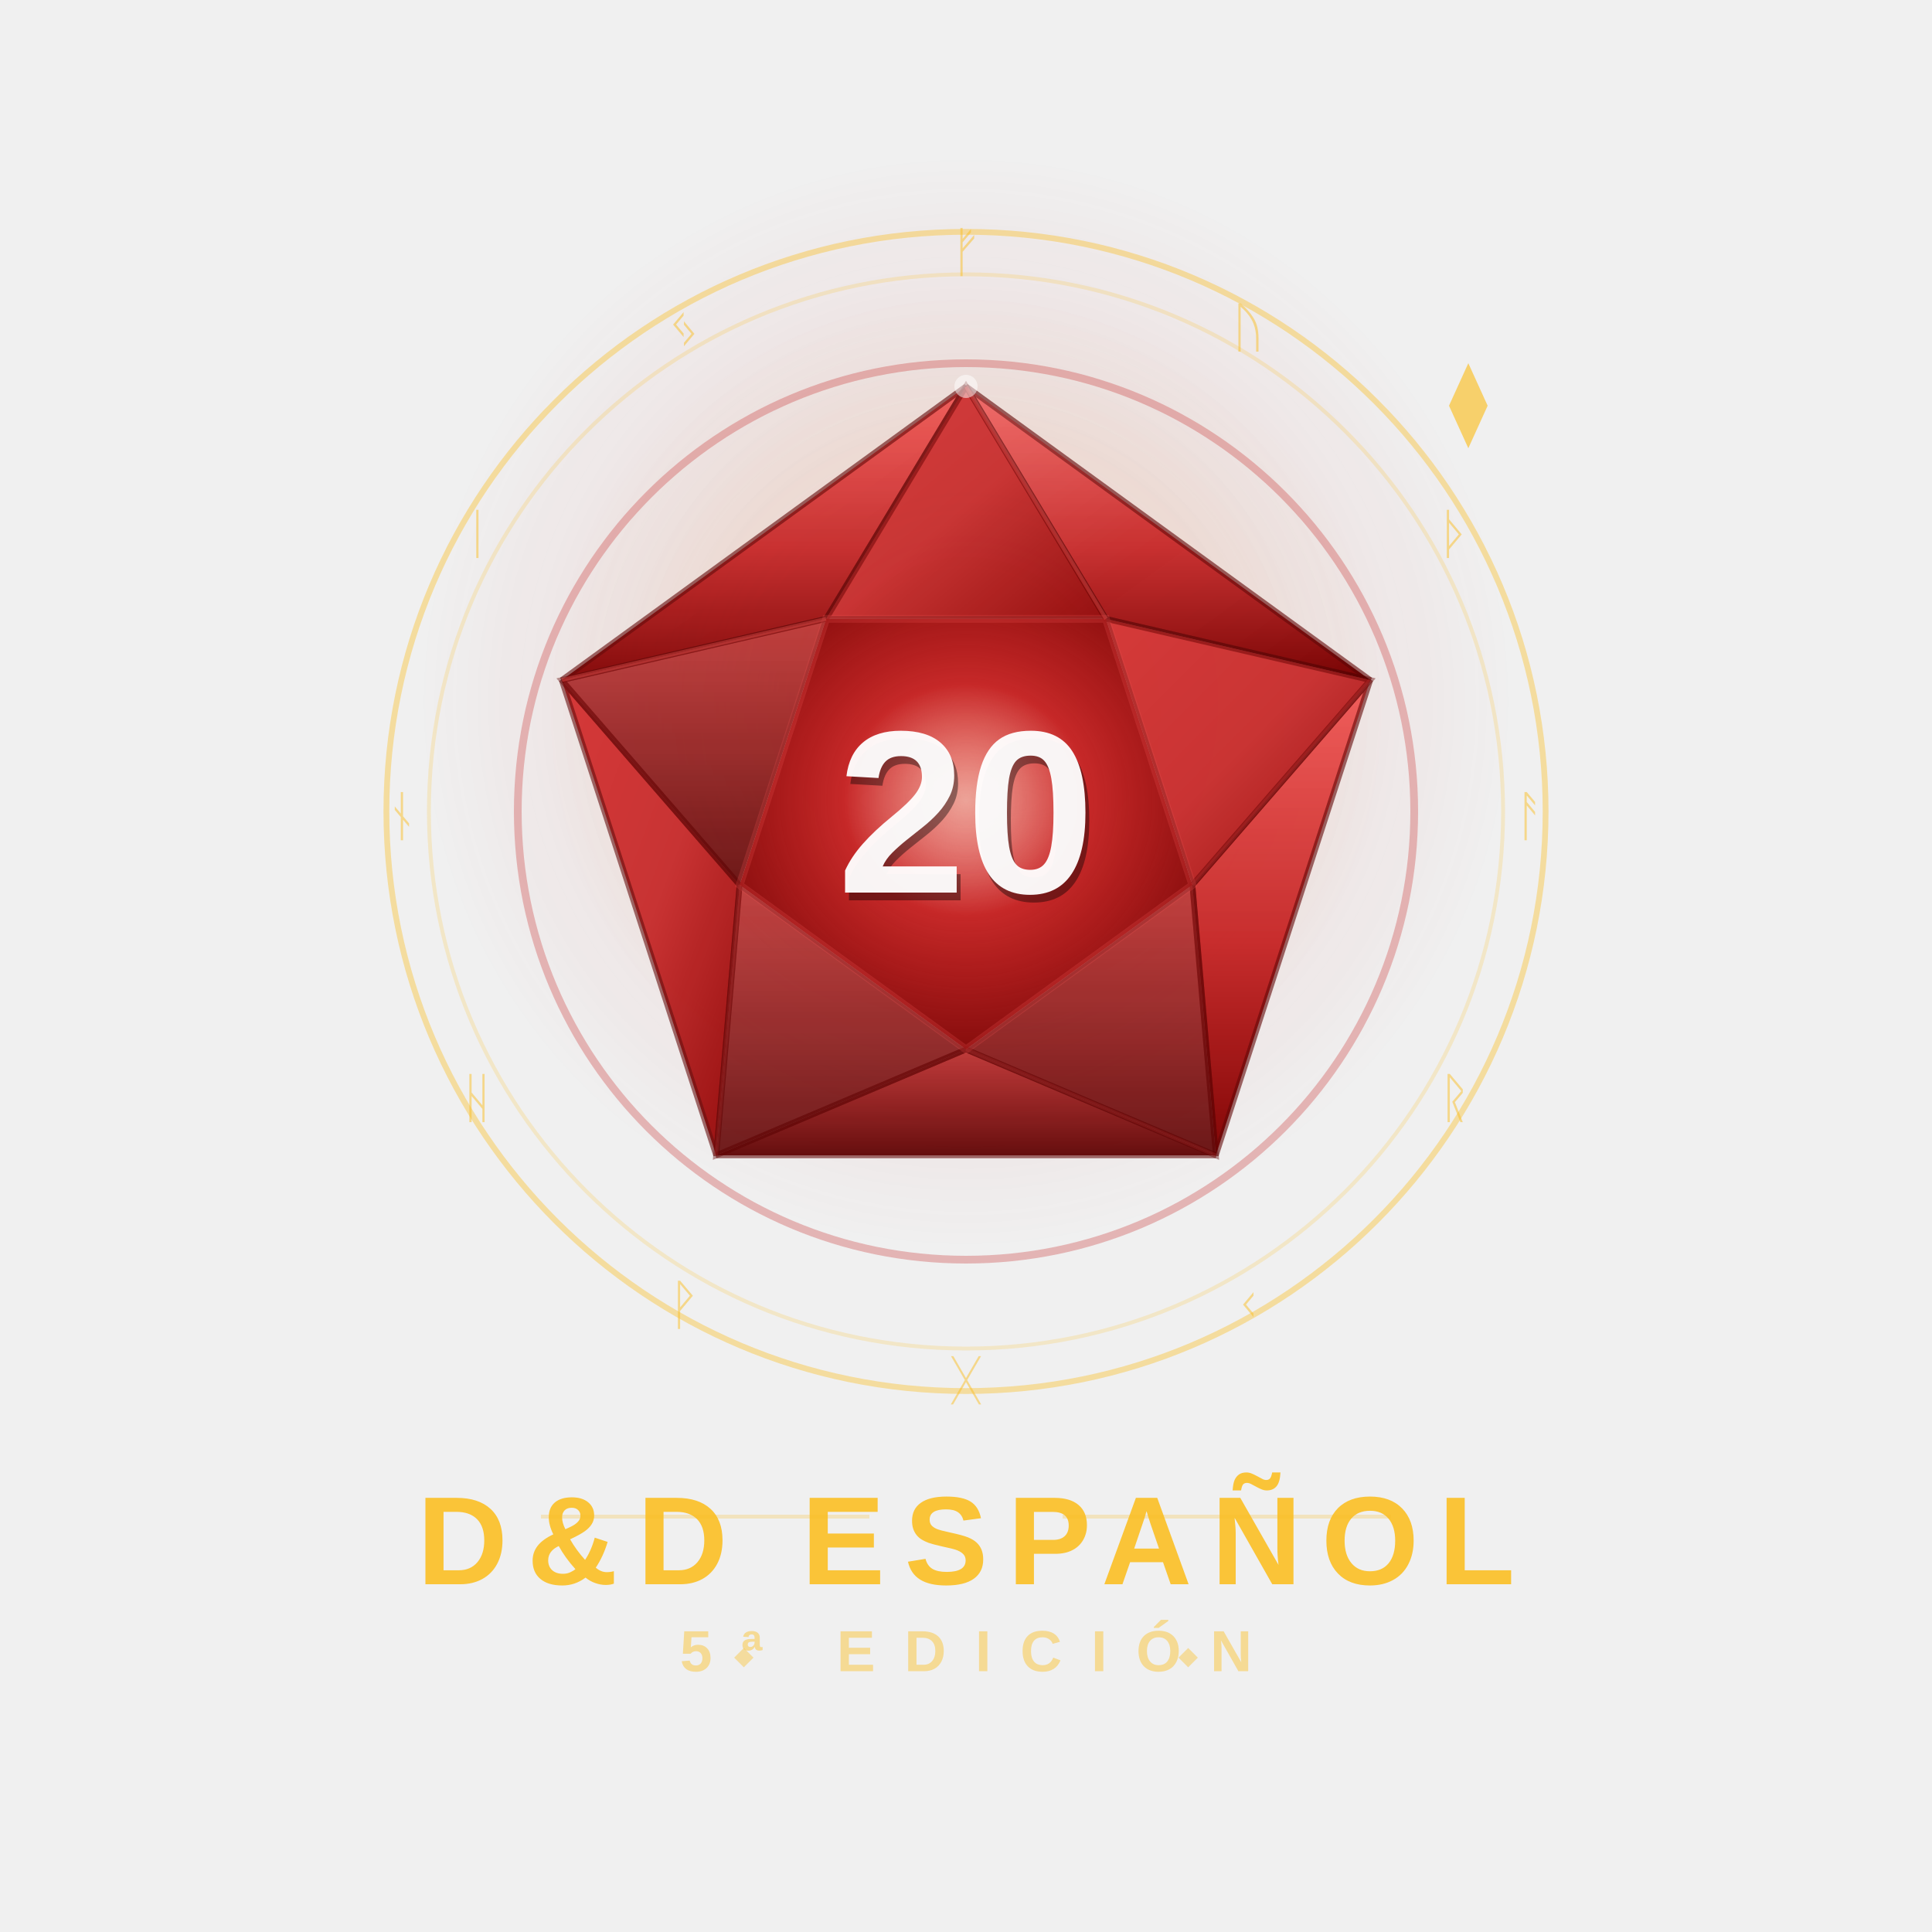
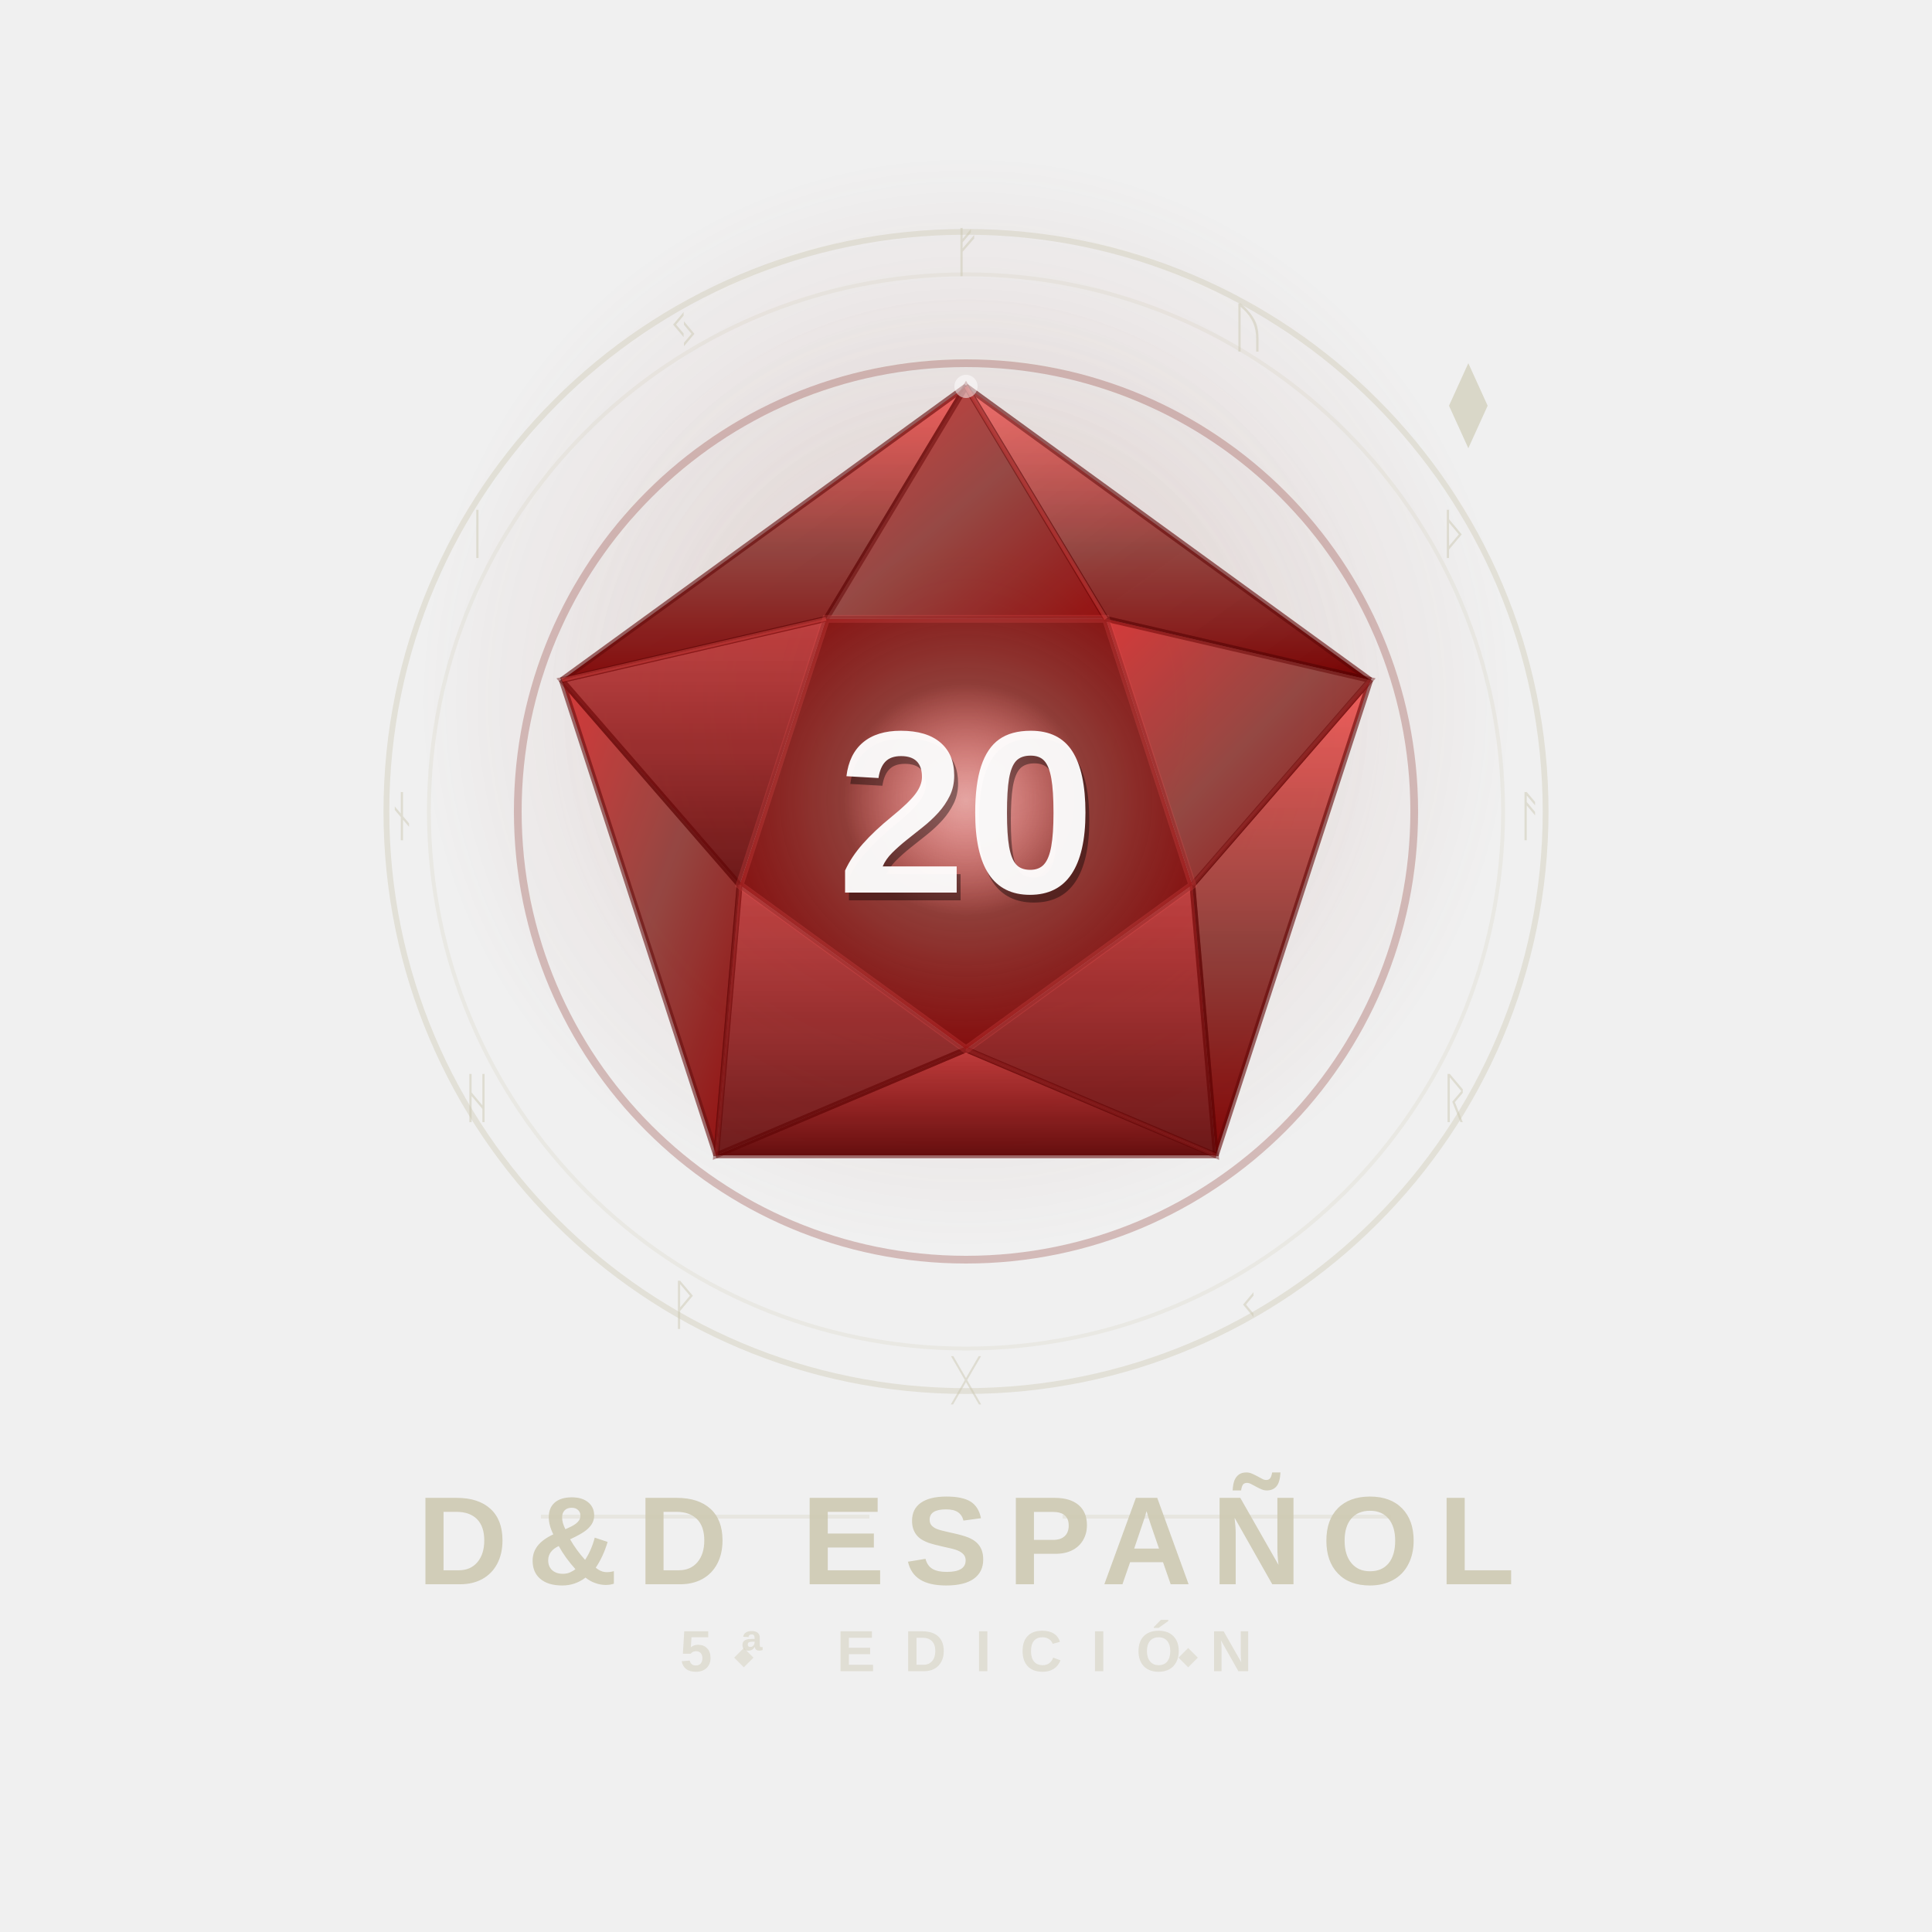
<svg xmlns="http://www.w3.org/2000/svg" width="512" height="512" viewBox="0 0 512 512">
  <defs>
    <radialGradient id="splashBg" cx="50%" cy="40%" r="70%">
-       <stop offset="0%" stop-color="#1a1a2e" />
-       <stop offset="100%" stop-color="#0d0d1a" />
+       <stop offset="0%" stop-color="#272519" />
+       <stop offset="100%" stop-color="#17160F" />
    </radialGradient>
    <linearGradient id="sFaceHL" x1="50%" y1="0%" x2="50%" y2="100%">
      <stop offset="0%" stop-color="#ef5350" stop-opacity="0.95" />
-       <stop offset="55%" stop-color="#c62828" />
+       <stop offset="55%" stop-color="#8f3d38" />
      <stop offset="100%" stop-color="#7f0000" />
    </linearGradient>
    <linearGradient id="sFaceMain" x1="0%" y1="0%" x2="100%" y2="100%">
      <stop offset="0%" stop-color="#d32f2f" />
-       <stop offset="50%" stop-color="#c62828" />
+       <stop offset="50%" stop-color="#8f3d38" />
      <stop offset="100%" stop-color="#8e0000" />
    </linearGradient>
    <linearGradient id="sFaceSH" x1="50%" y1="0%" x2="50%" y2="100%">
      <stop offset="0%" stop-color="#b71c1c" stop-opacity="0.9" />
      <stop offset="100%" stop-color="#5d0000" />
    </linearGradient>
    <radialGradient id="sCenterGrad" cx="50%" cy="42%" r="60%">
      <stop offset="0%" stop-color="#ef5350" stop-opacity="0.35" />
-       <stop offset="45%" stop-color="#c62828" />
+       <stop offset="45%" stop-color="#8f3d38" />
      <stop offset="100%" stop-color="#7f0000" stop-opacity="0.95" />
    </radialGradient>
    <linearGradient id="sEdgeShine" x1="0%" y1="0%" x2="100%" y2="100%">
      <stop offset="0%" stop-color="#ffffff" stop-opacity="0.28" />
      <stop offset="50%" stop-color="#ffffff" stop-opacity="0.06" />
      <stop offset="100%" stop-color="#000000" stop-opacity="0.18" />
    </linearGradient>
    <radialGradient id="sOuterGlow" cx="50%" cy="42%" r="40%">
-       <stop offset="0%" stop-color="#c62828" stop-opacity="0.2" />
-       <stop offset="100%" stop-color="#c62828" stop-opacity="0" />
+       <stop offset="0%" stop-color="#8f3d38" stop-opacity="0.2" />
+       <stop offset="100%" stop-color="#8f3d38" stop-opacity="0" />
    </radialGradient>
    <radialGradient id="sRuneGlow" cx="50%" cy="42%" r="35%">
-       <stop offset="0%" stop-color="#fbbf24" stop-opacity="0.12" />
-       <stop offset="100%" stop-color="#fbbf24" stop-opacity="0" />
+       <stop offset="0%" stop-color="#CDC9B2" stop-opacity="0.12" />
+       <stop offset="100%" stop-color="#CDC9B2" stop-opacity="0" />
    </radialGradient>
  </defs>
  <rect width="512" height="512" fill="transparent" />
  <circle cx="256" cy="215.04" r="179.2" fill="url(#sOuterGlow)" />
  <circle cx="256" cy="215.04" r="158.72" fill="url(#sRuneGlow)" />
-   <circle cx="256" cy="215.04" r="153.6" fill="none" stroke="#fbbf24" stroke-width="1.536" stroke-opacity="0.4" />
-   <circle cx="256" cy="215.04" r="142.336" fill="none" stroke="#fbbf24" stroke-width="1.024" stroke-opacity="0.2" />
-   <text x="256.0" y="71.7" text-anchor="middle" font-size="14.336" font-family="serif" fill="#fbbf24" fill-opacity="0.5">ᚠ</text>
-   <text x="330.8" y="91.7" text-anchor="middle" font-size="14.336" font-family="serif" fill="#fbbf24" fill-opacity="0.5">ᚢ</text>
-   <text x="385.5" y="146.4" text-anchor="middle" font-size="14.336" font-family="serif" fill="#fbbf24" fill-opacity="0.5">ᚦ</text>
-   <text x="405.5" y="221.2" text-anchor="middle" font-size="14.336" font-family="serif" fill="#fbbf24" fill-opacity="0.5">ᚨ</text>
-   <text x="385.5" y="295.9" text-anchor="middle" font-size="14.336" font-family="serif" fill="#fbbf24" fill-opacity="0.5">ᚱ</text>
-   <text x="330.8" y="350.7" text-anchor="middle" font-size="14.336" font-family="serif" fill="#fbbf24" fill-opacity="0.5">ᚲ</text>
-   <text x="256.0" y="370.7" text-anchor="middle" font-size="14.336" font-family="serif" fill="#fbbf24" fill-opacity="0.5">ᚷ</text>
-   <text x="181.2" y="350.7" text-anchor="middle" font-size="14.336" font-family="serif" fill="#fbbf24" fill-opacity="0.5">ᚹ</text>
-   <text x="126.5" y="295.9" text-anchor="middle" font-size="14.336" font-family="serif" fill="#fbbf24" fill-opacity="0.5">ᚺ</text>
-   <text x="106.5" y="221.2" text-anchor="middle" font-size="14.336" font-family="serif" fill="#fbbf24" fill-opacity="0.5">ᚾ</text>
-   <text x="126.5" y="146.4" text-anchor="middle" font-size="14.336" font-family="serif" fill="#fbbf24" fill-opacity="0.5">ᛁ</text>
-   <text x="181.2" y="91.7" text-anchor="middle" font-size="14.336" font-family="serif" fill="#fbbf24" fill-opacity="0.5">ᛃ</text>
-   <circle cx="256" cy="215.04" r="118.784" fill="none" stroke="#c62828" stroke-width="2.048" stroke-opacity="0.3" />
+   <circle cx="256" cy="215.04" r="153.6" fill="none" stroke="#CDC9B2" stroke-width="1.536" stroke-opacity="0.4" />
+   <circle cx="256" cy="215.04" r="142.336" fill="none" stroke="#CDC9B2" stroke-width="1.024" stroke-opacity="0.2" />
+   <text x="256.0" y="71.7" text-anchor="middle" font-size="14.336" font-family="serif" fill="#CDC9B2" fill-opacity="0.5">ᚠ</text>
+   <text x="330.8" y="91.7" text-anchor="middle" font-size="14.336" font-family="serif" fill="#CDC9B2" fill-opacity="0.5">ᚢ</text>
+   <text x="385.5" y="146.4" text-anchor="middle" font-size="14.336" font-family="serif" fill="#CDC9B2" fill-opacity="0.5">ᚦ</text>
+   <text x="405.5" y="221.2" text-anchor="middle" font-size="14.336" font-family="serif" fill="#CDC9B2" fill-opacity="0.5">ᚨ</text>
+   <text x="385.5" y="295.9" text-anchor="middle" font-size="14.336" font-family="serif" fill="#CDC9B2" fill-opacity="0.5">ᚱ</text>
+   <text x="330.8" y="350.7" text-anchor="middle" font-size="14.336" font-family="serif" fill="#CDC9B2" fill-opacity="0.5">ᚲ</text>
+   <text x="256.0" y="370.7" text-anchor="middle" font-size="14.336" font-family="serif" fill="#CDC9B2" fill-opacity="0.5">ᚷ</text>
+   <text x="181.2" y="350.7" text-anchor="middle" font-size="14.336" font-family="serif" fill="#CDC9B2" fill-opacity="0.5">ᚹ</text>
+   <text x="126.5" y="295.9" text-anchor="middle" font-size="14.336" font-family="serif" fill="#CDC9B2" fill-opacity="0.5">ᚺ</text>
+   <text x="106.5" y="221.2" text-anchor="middle" font-size="14.336" font-family="serif" fill="#CDC9B2" fill-opacity="0.5">ᚾ</text>
+   <text x="126.5" y="146.4" text-anchor="middle" font-size="14.336" font-family="serif" fill="#CDC9B2" fill-opacity="0.5">ᛁ</text>
+   <text x="181.2" y="91.7" text-anchor="middle" font-size="14.336" font-family="serif" fill="#CDC9B2" fill-opacity="0.5">ᛃ</text>
+   <circle cx="256" cy="215.04" r="118.784" fill="none" stroke="#8f3d38" stroke-width="2.048" stroke-opacity="0.3" />
  <polygon points="256.00,102.40 363.13,180.23 293.08,164.01" fill="url(#sFaceHL)" stroke="#5d0000" stroke-width="1.536" stroke-opacity="0.6" opacity="0.99" />
  <polygon points="363.13,180.23 322.21,306.17 315.99,234.53" fill="url(#sFaceHL)" stroke="#5d0000" stroke-width="1.536" stroke-opacity="0.6" opacity="0.97" />
  <polygon points="322.21,306.17 189.79,306.17 256.00,278.12" fill="url(#sFaceSH)" stroke="#5d0000" stroke-width="1.536" stroke-opacity="0.6" opacity="0.94" />
  <polygon points="189.79,306.17 148.87,180.23 196.01,234.53" fill="url(#sFaceMain)" stroke="#5d0000" stroke-width="1.536" stroke-opacity="0.6" opacity="0.94" />
  <polygon points="148.87,180.23 256.00,102.40 218.92,164.01" fill="url(#sFaceHL)" stroke="#5d0000" stroke-width="1.536" stroke-opacity="0.6" opacity="0.97" />
  <polygon points="293.08,164.01 315.99,234.53 363.13,180.23" fill="url(#sFaceMain)" stroke="#5d0000" stroke-width="1.536" stroke-opacity="0.45" opacity="0.93" />
  <polygon points="315.99,234.53 256.00,278.12 322.21,306.17" fill="url(#sFaceSH)" stroke="#5d0000" stroke-width="1.536" stroke-opacity="0.45" opacity="0.90" />
  <polygon points="256.00,278.12 196.01,234.53 189.79,306.17" fill="url(#sFaceSH)" stroke="#5d0000" stroke-width="1.536" stroke-opacity="0.45" opacity="0.88" />
  <polygon points="196.01,234.53 218.92,164.01 148.87,180.23" fill="url(#sFaceSH)" stroke="#5d0000" stroke-width="1.536" stroke-opacity="0.45" opacity="0.89" />
  <polygon points="218.92,164.01 293.08,164.01 256.00,102.40" fill="url(#sFaceMain)" stroke="#5d0000" stroke-width="1.536" stroke-opacity="0.45" opacity="0.92" />
  <polygon points="293.08,164.01 315.99,234.53 256.00,278.12 196.01,234.53 218.92,164.01" fill="url(#sCenterGrad)" stroke="#ef5350" stroke-width="2.048" stroke-opacity="0.25" />
  <polygon points="256.00,102.40 363.13,180.23 293.08,164.01" fill="url(#sEdgeShine)" opacity="0.45" />
  <polygon points="148.87,180.23 256.00,102.40 218.92,164.01" fill="url(#sEdgeShine)" opacity="0.3" />
  <line x1="256.0" y1="102.4" x2="293.1" y2="164.0" stroke="#ef5350" stroke-width="1.024" stroke-opacity="0.4" />
  <line x1="363.1" y1="180.2" x2="316.0" y2="234.5" stroke="#ef5350" stroke-width="1.024" stroke-opacity="0.15" />
  <line x1="322.2" y1="306.2" x2="256.0" y2="278.1" stroke="#ef5350" stroke-width="1.024" stroke-opacity="0.15" />
  <line x1="189.8" y1="306.2" x2="196.0" y2="234.5" stroke="#ef5350" stroke-width="1.024" stroke-opacity="0.15" />
  <line x1="148.9" y1="180.2" x2="218.9" y2="164.0" stroke="#ef5350" stroke-width="1.024" stroke-opacity="0.4" />
  <text x="257.024" y="238.592" text-anchor="middle" font-size="61.44" font-weight="900" font-family="Arial, Helvetica, sans-serif" fill="#000000" fill-opacity="0.4">20</text>
  <text x="256" y="236.544" text-anchor="middle" font-size="61.44" font-weight="900" font-family="Arial, Helvetica, sans-serif" fill="#ffffff" fill-opacity="0.95">20</text>
  <circle cx="256.0" cy="102.4" r="3.072" fill="#ffffff" fill-opacity="0.5" />
-   <text x="256" y="419.84" text-anchor="middle" font-size="33.28" font-weight="900" font-family="Arial, Helvetica, sans-serif" fill="#fbbf24" fill-opacity="0.9" letter-spacing="5.12">D&amp;D ESPAÑOL</text>
-   <text x="256" y="442.88" text-anchor="middle" font-size="15.36" font-weight="700" font-family="Arial, Helvetica, sans-serif" fill="#fbbf24" fill-opacity="0.45" letter-spacing="7.68">5ª EDICIÓN</text>
-   <line x1="143.36" y1="401.92" x2="230.4" y2="401.92" stroke="#fbbf24" stroke-width="1.024" stroke-opacity="0.25" />
-   <line x1="281.6" y1="401.92" x2="368.64" y2="401.92" stroke="#fbbf24" stroke-width="1.024" stroke-opacity="0.25" />
-   <polygon points="194.56,439.296 197.12,436.736 199.68,439.296 197.12,441.856" fill="#fbbf24" fill-opacity="0.4" />
-   <polygon points="317.44,439.296 314.88,436.736 312.32,439.296 314.88,441.856" fill="#fbbf24" fill-opacity="0.4" />
-   <polygon points="384,107.52 389.12,96.256 394.24,107.52 389.12,118.784" fill="#fbbf24" fill-opacity="0.65" />
+   <text x="256" y="419.84" text-anchor="middle" font-size="33.28" font-weight="900" font-family="Arial, Helvetica, sans-serif" fill="#CDC9B2" fill-opacity="0.9" letter-spacing="5.12">D&amp;D ESPAÑOL</text>
+   <text x="256" y="442.88" text-anchor="middle" font-size="15.36" font-weight="700" font-family="Arial, Helvetica, sans-serif" fill="#CDC9B2" fill-opacity="0.45" letter-spacing="7.68">5ª EDICIÓN</text>
+   <line x1="143.36" y1="401.92" x2="230.4" y2="401.92" stroke="#CDC9B2" stroke-width="1.024" stroke-opacity="0.25" />
+   <line x1="281.6" y1="401.92" x2="368.64" y2="401.92" stroke="#CDC9B2" stroke-width="1.024" stroke-opacity="0.25" />
+   <polygon points="194.56,439.296 197.12,436.736 199.68,439.296 197.12,441.856" fill="#CDC9B2" fill-opacity="0.4" />
+   <polygon points="317.44,439.296 314.88,436.736 312.32,439.296 314.88,441.856" fill="#CDC9B2" fill-opacity="0.4" />
+   <polygon points="384,107.52 389.12,96.256 394.24,107.52 389.12,118.784" fill="#CDC9B2" fill-opacity="0.65" />
</svg>
